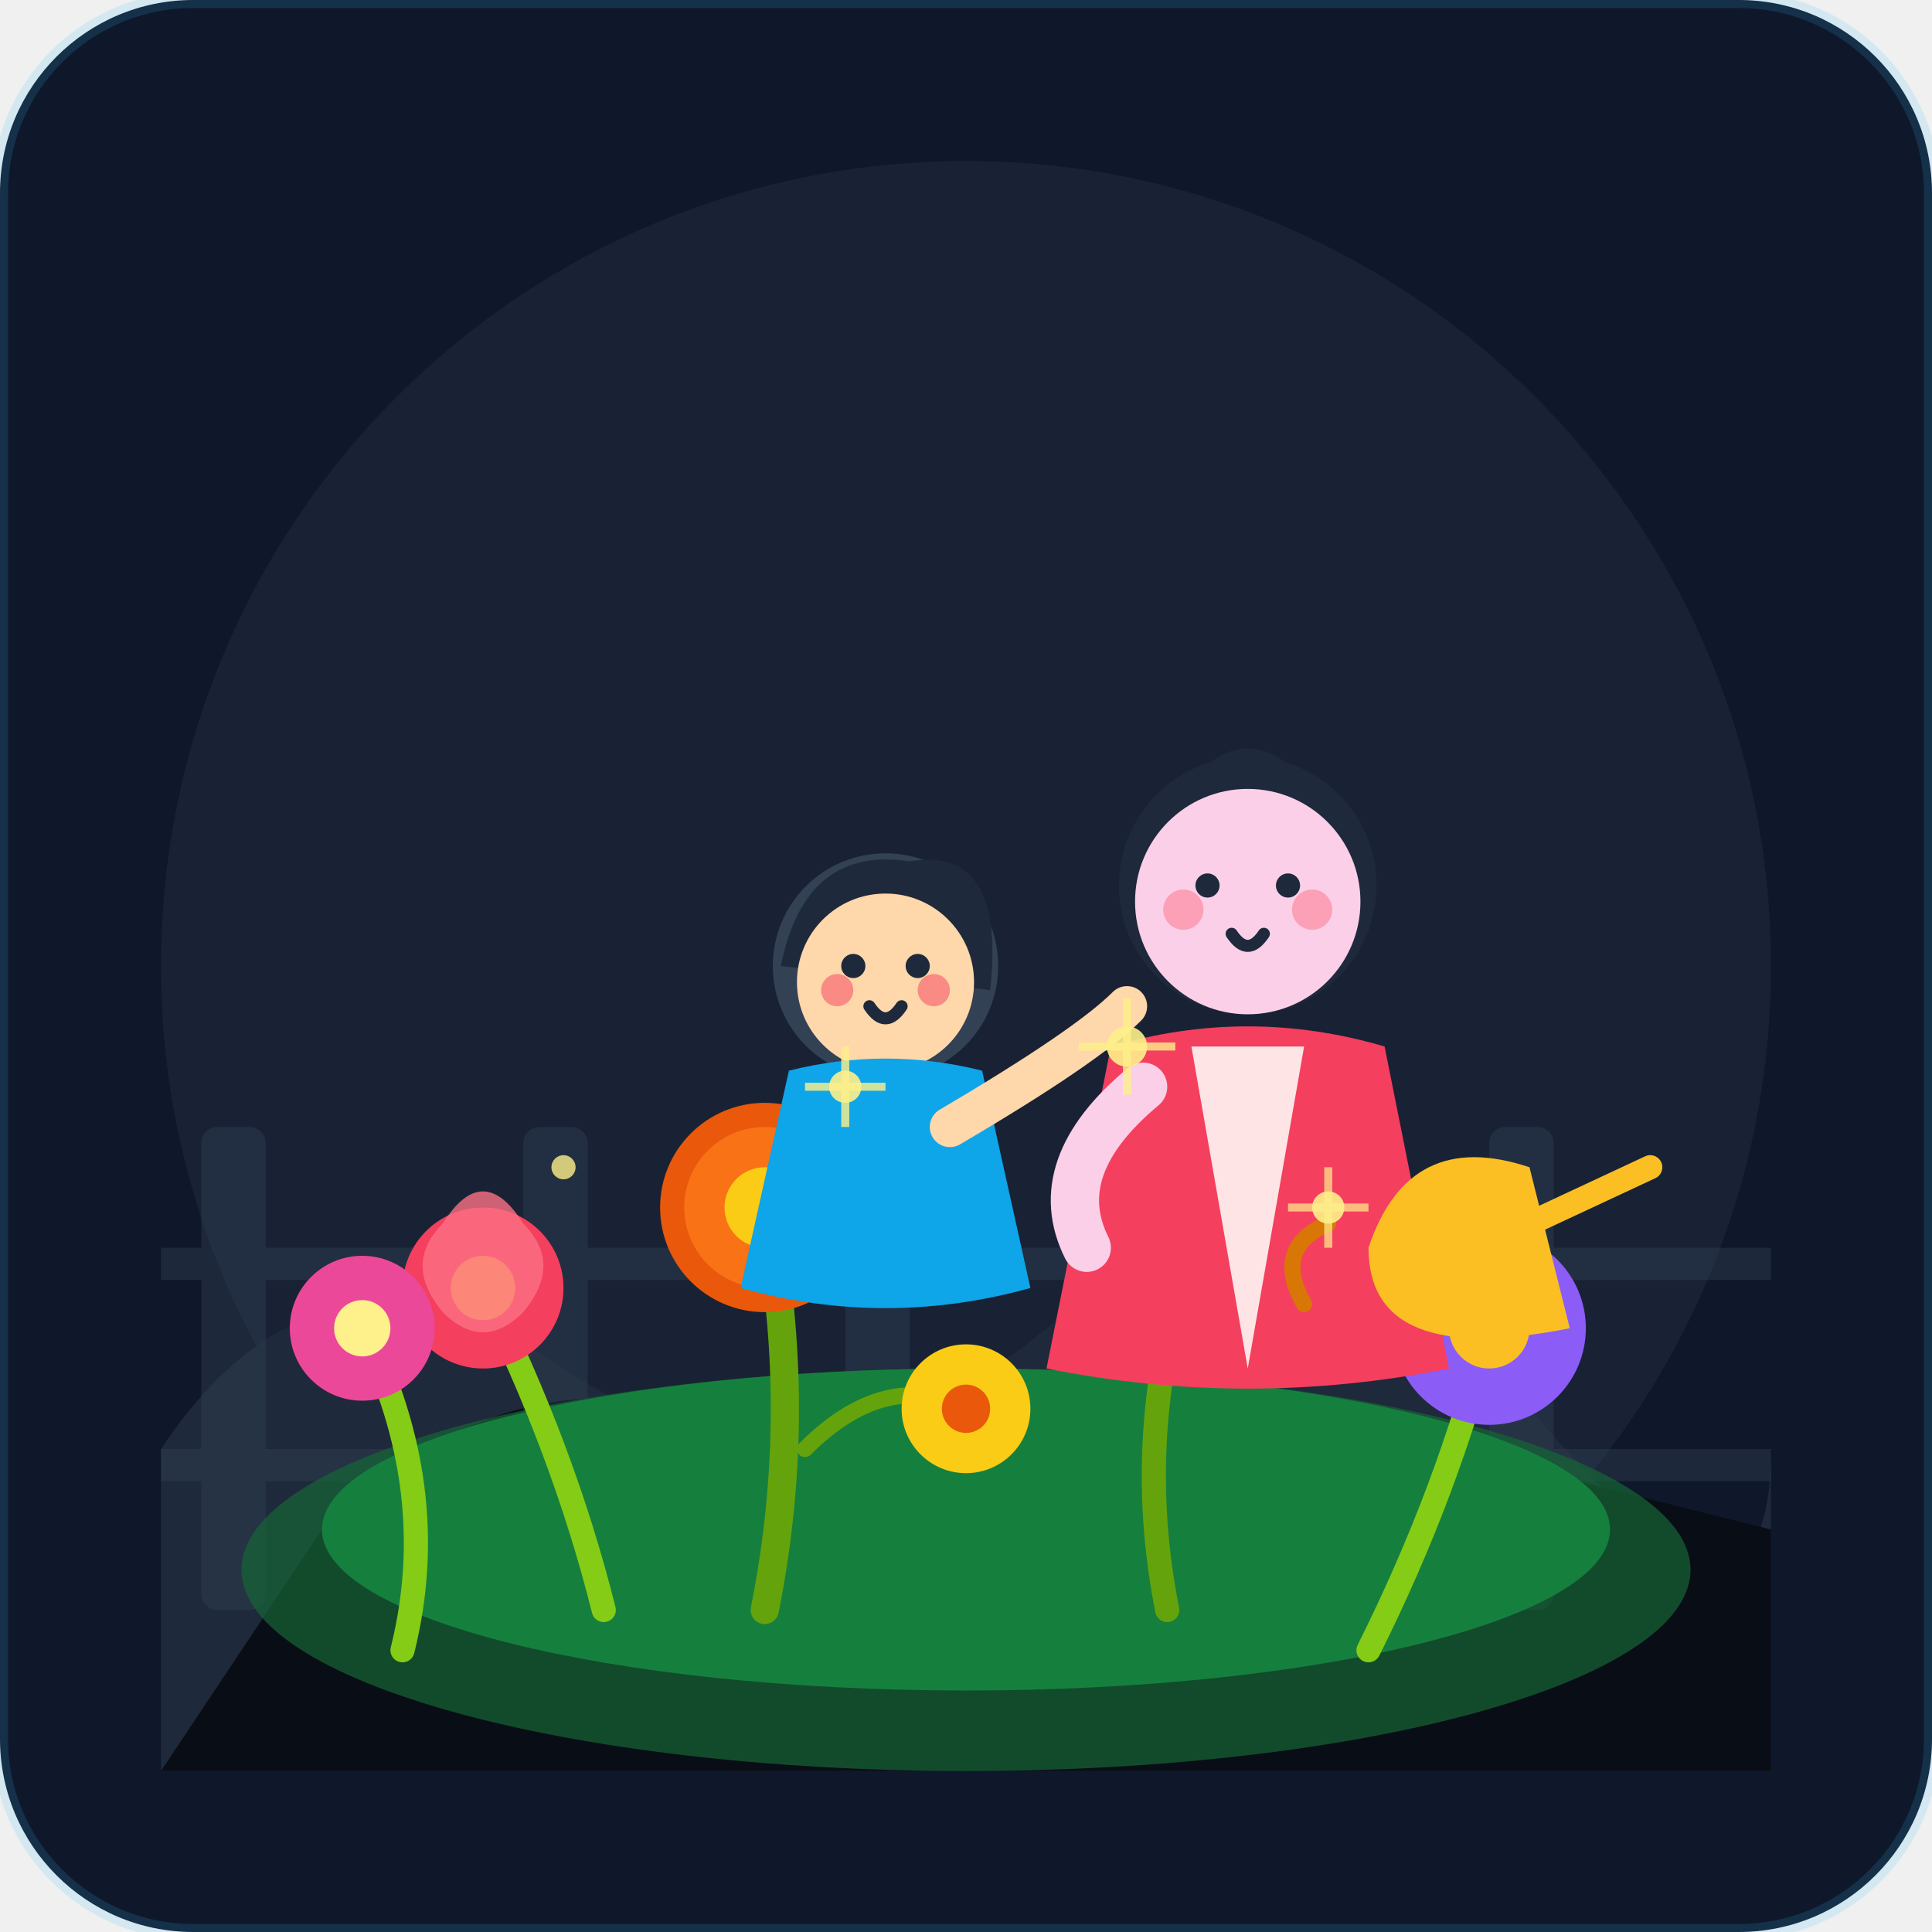
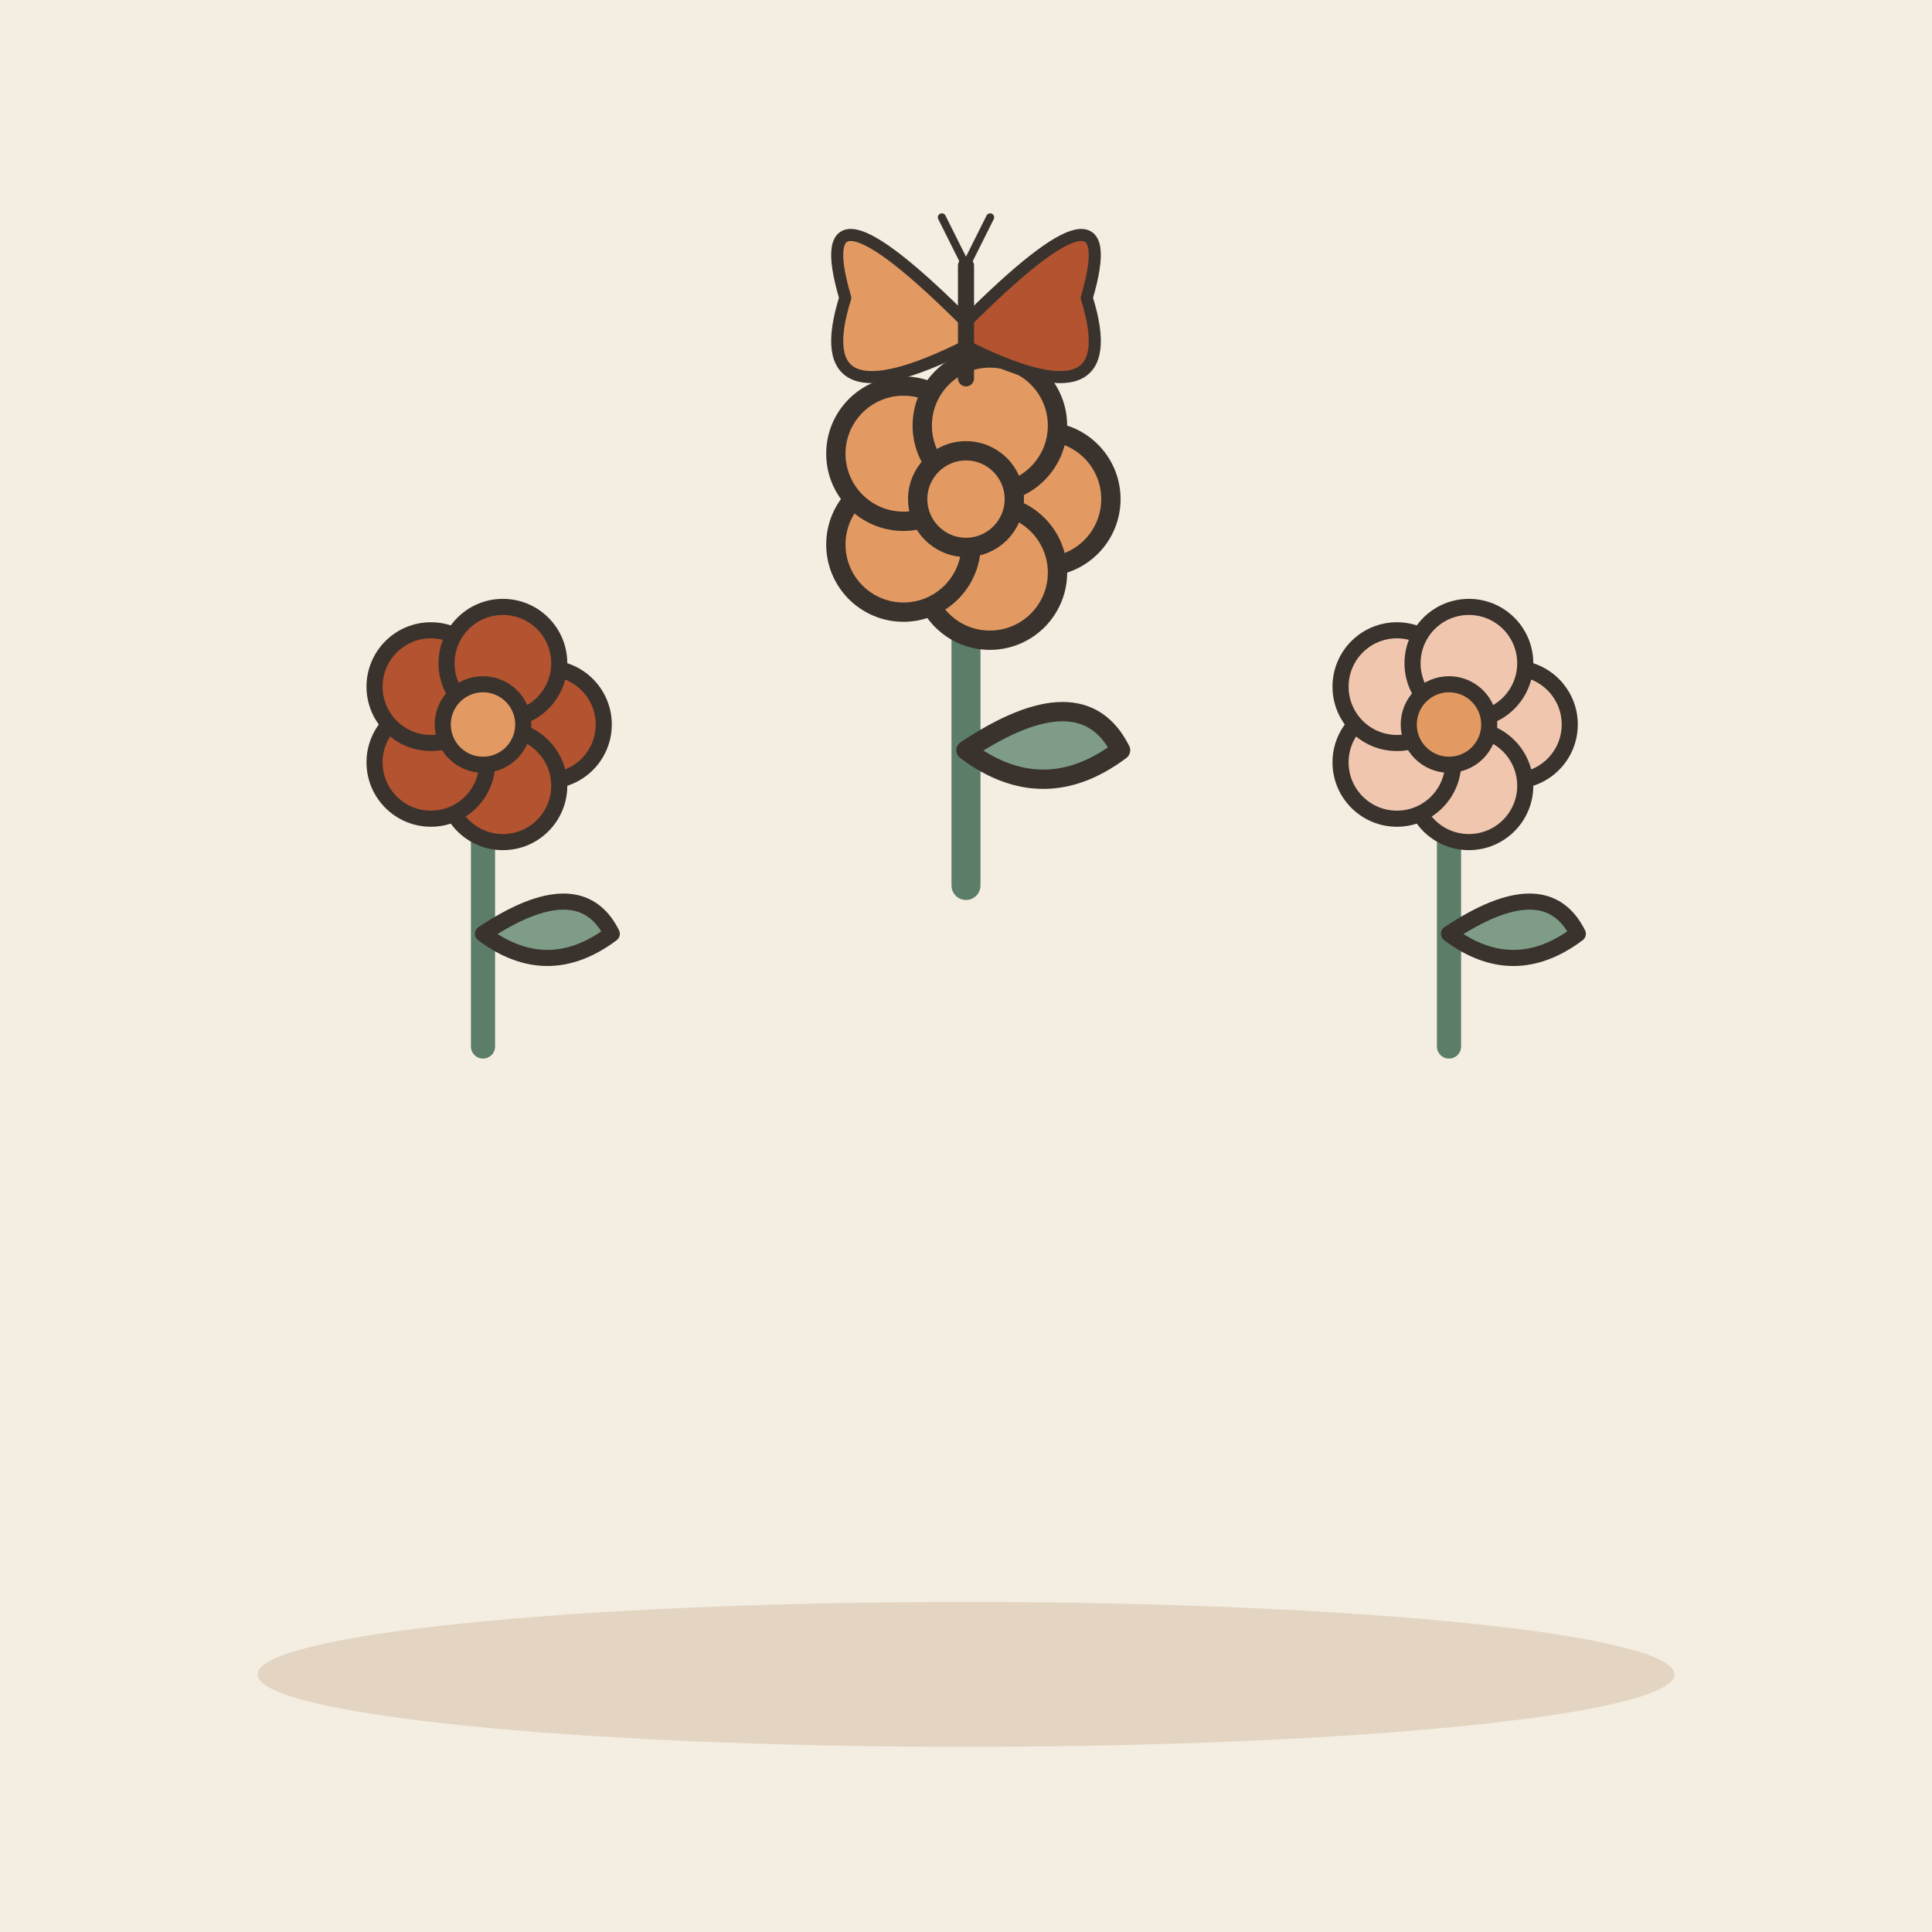
- <svg xmlns="http://www.w3.org/2000/svg" width="240" height="240" viewBox="0 0 240 240">
-   <rect width="240" height="240" rx="24" fill="#0f172a" />
-   <circle cx="120" cy="120" r="100" fill="#1e293b" opacity="0.6" />
-   <path d="M20 180 Q40 150 70 170 T130 165 T190 175 T220 180 L220 220 L20 220 Z" fill="#1e293b" />
-   <path d="M40 190 Q70 160 110 185 T180 180 L220 190 L220 220 L20 220 Z" fill="#090d16" />
-   <g fill="#334155" opacity="0.4">
-     <rect x="25" y="140" width="8" height="60" rx="2" />
-     <rect x="65" y="140" width="8" height="60" rx="2" />
-     <rect x="105" y="140" width="8" height="60" rx="2" />
-     <rect x="145" y="140" width="8" height="60" rx="2" />
-     <rect x="185" y="140" width="8" height="60" rx="2" />
-     <rect x="20" y="155" width="200" height="4" />
-     <rect x="20" y="180" width="200" height="4" />
+ <svg xmlns="http://www.w3.org/2000/svg" viewBox="0 0 240 240" data-style="editorial">
+   <rect width="240" height="240" fill="#F4EDE2" />
+   <ellipse cx="120" cy="208" rx="88" ry="9" fill="#E3D5C1" />
+   <g transform="translate(60 130)">
+     <path d="M0 0L0 -36" stroke="#5C7D68" stroke-width="3" stroke-linecap="round" fill="none" />
+     <path d="M0 -14Q12 -22 16 -14Q8 -8 0 -14Z" fill="#7E9C86" stroke="#3A332D" stroke-width="2" stroke-linecap="round" stroke-linejoin="round" />
+     <circle cx="8" cy="-40" r="7" fill="#B4532F" stroke="#3A332D" stroke-linecap="round" stroke-linejoin="round" stroke-width="2" />
+     <circle cx="2.472" cy="-32.392" r="7" fill="#B4532F" stroke="#3A332D" stroke-linecap="round" stroke-linejoin="round" stroke-width="2" />
+     <circle cx="-6.472" cy="-35.298" r="7" fill="#B4532F" stroke="#3A332D" stroke-linecap="round" stroke-linejoin="round" stroke-width="2" />
+     <circle cx="-6.472" cy="-44.702" r="7" fill="#B4532F" stroke="#3A332D" stroke-linecap="round" stroke-linejoin="round" stroke-width="2" />
+     <circle cx="2.472" cy="-47.608" r="7" fill="#B4532F" stroke="#3A332D" stroke-linecap="round" stroke-linejoin="round" stroke-width="2" />
+     <circle cx="0" cy="-40" r="5" fill="#E39A62" stroke="#3A332D" stroke-linecap="round" stroke-linejoin="round" stroke-width="2" />
  </g>
-   <ellipse cx="120" cy="195" rx="90" ry="25" fill="#166534" opacity="0.7" />
-   <ellipse cx="120" cy="190" rx="80" ry="20" fill="#15803d" />
-   <g transform="translate(60, 160)">
-     <path d="M15 40 Q10 20 0 0" stroke="#84cc16" stroke-width="3" fill="none" stroke-linecap="round" />
-     <path d="M-10 45 Q-5 25 -15 5" stroke="#84cc16" stroke-width="3" fill="none" stroke-linecap="round" />
-     <circle cx="0" cy="0" r="10" fill="#f43f5e" />
-     <circle cx="0" cy="0" r="4" fill="#fde047" />
-     <path d="M-5 -8 Q0 -16 5 -8 Q10 -3 5 3 Q0 8 -5 3 Q-10 -3 -5 -8" fill="#fb7185" opacity="0.8" />
-     <circle cx="-15" cy="5" r="9" fill="#ec4899" />
-     <circle cx="-15" cy="5" r="3.5" fill="#fef08a" />
+   <g transform="translate(120 110) scale(1.2 1.2)">
+     <path d="M0 0L0 -36" stroke="#5C7D68" stroke-width="3" stroke-linecap="round" fill="none" />
+     <path d="M0 -14Q12 -22 16 -14Q8 -8 0 -14Z" fill="#7E9C86" stroke="#3A332D" stroke-width="2" stroke-linecap="round" stroke-linejoin="round" />
+     <circle cx="8" cy="-40" r="7" fill="#E39A62" stroke="#3A332D" stroke-linecap="round" stroke-linejoin="round" stroke-width="2" />
+     <circle cx="2.472" cy="-32.392" r="7" fill="#E39A62" stroke="#3A332D" stroke-linecap="round" stroke-linejoin="round" stroke-width="2" />
+     <circle cx="-6.472" cy="-35.298" r="7" fill="#E39A62" stroke="#3A332D" stroke-linecap="round" stroke-linejoin="round" stroke-width="2" />
+     <circle cx="-6.472" cy="-44.702" r="7" fill="#E39A62" stroke="#3A332D" stroke-linecap="round" stroke-linejoin="round" stroke-width="2" />
+     <circle cx="2.472" cy="-47.608" r="7" fill="#E39A62" stroke="#3A332D" stroke-linecap="round" stroke-linejoin="round" stroke-width="2" />
+     <circle cx="0" cy="-40" r="5" fill="#E39A62" stroke="#3A332D" stroke-linecap="round" stroke-linejoin="round" stroke-width="2" />
  </g>
-   <g transform="translate(95, 150)">
-     <path d="M0 50 Q5 25 0 0" stroke="#65a30d" stroke-width="3.5" fill="none" stroke-linecap="round" />
-     <path d="M5 30 Q15 20 25 25" stroke="#65a30d" stroke-width="2" fill="none" stroke-linecap="round" />
-     <circle cx="0" cy="0" r="13" fill="#ea580c" />
-     <circle cx="0" cy="0" r="10" fill="#f97316" />
-     <circle cx="0" cy="0" r="5" fill="#facc15" />
-     <circle cx="25" cy="25" r="8" fill="#facc15" />
-     <circle cx="25" cy="25" r="3" fill="#ea580c" />
+   <g transform="translate(180 130)">
+     <path d="M0 0L0 -36" stroke="#5C7D68" stroke-width="3" stroke-linecap="round" fill="none" />
+     <path d="M0 -14Q12 -22 16 -14Q8 -8 0 -14Z" fill="#7E9C86" stroke="#3A332D" stroke-width="2" stroke-linecap="round" stroke-linejoin="round" />
+     <circle cx="8" cy="-40" r="7" fill="#F0C7AE" stroke="#3A332D" stroke-linecap="round" stroke-linejoin="round" stroke-width="2" />
+     <circle cx="2.472" cy="-32.392" r="7" fill="#F0C7AE" stroke="#3A332D" stroke-linecap="round" stroke-linejoin="round" stroke-width="2" />
+     <circle cx="-6.472" cy="-35.298" r="7" fill="#F0C7AE" stroke="#3A332D" stroke-linecap="round" stroke-linejoin="round" stroke-width="2" />
+     <circle cx="-6.472" cy="-44.702" r="7" fill="#F0C7AE" stroke="#3A332D" stroke-linecap="round" stroke-linejoin="round" stroke-width="2" />
+     <circle cx="2.472" cy="-47.608" r="7" fill="#F0C7AE" stroke="#3A332D" stroke-linecap="round" stroke-linejoin="round" stroke-width="2" />
+     <circle cx="0" cy="-40" r="5" fill="#E39A62" stroke="#3A332D" stroke-linecap="round" stroke-linejoin="round" stroke-width="2" />
  </g>
-   <g transform="translate(145, 155)">
-     <path d="M0 45 Q-5 20 5 -5" stroke="#65a30d" stroke-width="3" fill="none" stroke-linecap="round" />
-     <circle cx="5" cy="-5" r="11" fill="#06b6d4" />
-     <circle cx="5" cy="-5" r="4" fill="#ffffff" />
-     <path d="M-2 -12 Q5 -18 12 -12 Q18 -5 12 2 Q5 8 -2 2 Q-8 -5 -2 -12" fill="#38bdf8" opacity="0.9" />
+   <g transform="translate(120 40) scale(0.5 0.5)">
+     <path d="M0 0Q-40 -40 -30 -6Q-40 26 0 6Z" fill="#E39A62" stroke="#3A332D" stroke-width="3" stroke-linecap="round" stroke-linejoin="round" />
+     <path d="M0 0Q40 -40 30 -6Q40 26 0 6Z" fill="#B4532F" stroke="#3A332D" stroke-width="3" stroke-linecap="round" stroke-linejoin="round" />
+     <path d="M0 -14L0 14" stroke="#3A332D" stroke-width="4" stroke-linecap="round" fill="none" />
+     <path d="M0 -14L-6 -26M0 -14L6 -26" fill="none" stroke="#3A332D" stroke-width="2" stroke-linecap="round" stroke-linejoin="round" />
  </g>
-   <g transform="translate(180, 165)">
-     <path d="M-10 40 Q0 20 5 0" stroke="#84cc16" stroke-width="3" fill="none" stroke-linecap="round" />
-     <circle cx="5" cy="0" r="12" fill="#8b5cf6" />
-     <circle cx="5" cy="0" r="5" fill="#fbbf24" />
-   </g>
-   <g transform="translate(85, 95)">
-     <circle cx="25" cy="25" r="14" fill="#334155" />
-     <path d="M12 25 Q15 10 28 12 Q40 10 38 28 Z" fill="#1e293b" />
-     <circle cx="25" cy="27" r="11" fill="#fed7aa" />
-     <path d="M13 38 Q25 35 37 38 L43 65 Q25 70 7 65 Z" fill="#0ea5e9" />
-     <path d="M33 45 Q50 35 55 30" stroke="#fed7aa" stroke-width="5" stroke-linecap="round" fill="none" />
-     <circle cx="21" cy="25" r="1.5" fill="#1e293b" />
-     <circle cx="29" cy="25" r="1.5" fill="#1e293b" />
-     <path d="M23 30 Q25 33 27 30" stroke="#1e293b" stroke-width="1.5" fill="none" stroke-linecap="round" />
-     <circle cx="19" cy="28" r="2" fill="#f43f5e" opacity="0.5" />
-     <circle cx="31" cy="28" r="2" fill="#f43f5e" opacity="0.5" />
-   </g>
-   <g transform="translate(120, 80)">
-     <circle cx="35" cy="20" r="7" fill="#1e293b" />
-     <circle cx="35" cy="30" r="16" fill="#1e293b" />
-     <circle cx="35" cy="32" r="14" fill="#fbcfe8" />
-     <path d="M18 50 Q35 45 52 50 L60 90 Q35 95 10 90 Z" fill="#f43f5e" />
-     <path d="M28 50 L35 90 L42 50 Z" fill="#ffe4e6" />
-     <path d="M22 55 Q10 65 15 75" stroke="#fbcfe8" stroke-width="6" stroke-linecap="round" fill="none" />
-     <circle cx="30" cy="30" r="1.5" fill="#1e293b" />
-     <circle cx="40" cy="30" r="1.5" fill="#1e293b" />
-     <path d="M33 36 Q35 39 37 36" stroke="#1e293b" stroke-width="1.5" fill="none" stroke-linecap="round" />
-     <circle cx="27" cy="33" r="2.5" fill="#fb7185" opacity="0.5" />
-     <circle cx="43" cy="33" r="2.5" fill="#fb7185" opacity="0.5" />
-   </g>
-   <g transform="translate(170, 140)">
-     <path d="M0 15 Q5 0 20 5 L25 25 Q0 30 0 15 Z" fill="#fbbf24" />
-     <path d="M20 12 L35 5" stroke="#fbbf24" stroke-width="3" stroke-linecap="round" />
-     <path d="M-5 12 Q-12 15 -8 22" stroke="#d97706" stroke-width="2" fill="none" stroke-linecap="round" />
-   </g>
-   <g fill="#fef08a">
-     <circle cx="105" cy="135" r="2" opacity="0.9" />
-     <path d="M105 130 L105 140 M100 135 L110 135" stroke="#fef08a" stroke-width="1" opacity="0.8" />
-     <circle cx="140" cy="130" r="2.5" opacity="0.9" />
-     <path d="M140 124 L140 136 M134 130 L146 130" stroke="#fef08a" stroke-width="1" opacity="0.8" />
-     <circle cx="70" cy="145" r="1.5" opacity="0.8" />
-     <circle cx="165" cy="150" r="2" opacity="0.9" />
-     <path d="M165 145 L165 155 M160 150 L170 150" stroke="#fef08a" stroke-width="1" opacity="0.7" />
-   </g>
-   <rect x="0" y="0" width="240" height="240" rx="24" fill="none" stroke="#38bdf8" stroke-width="2" opacity="0.15" />
</svg>
